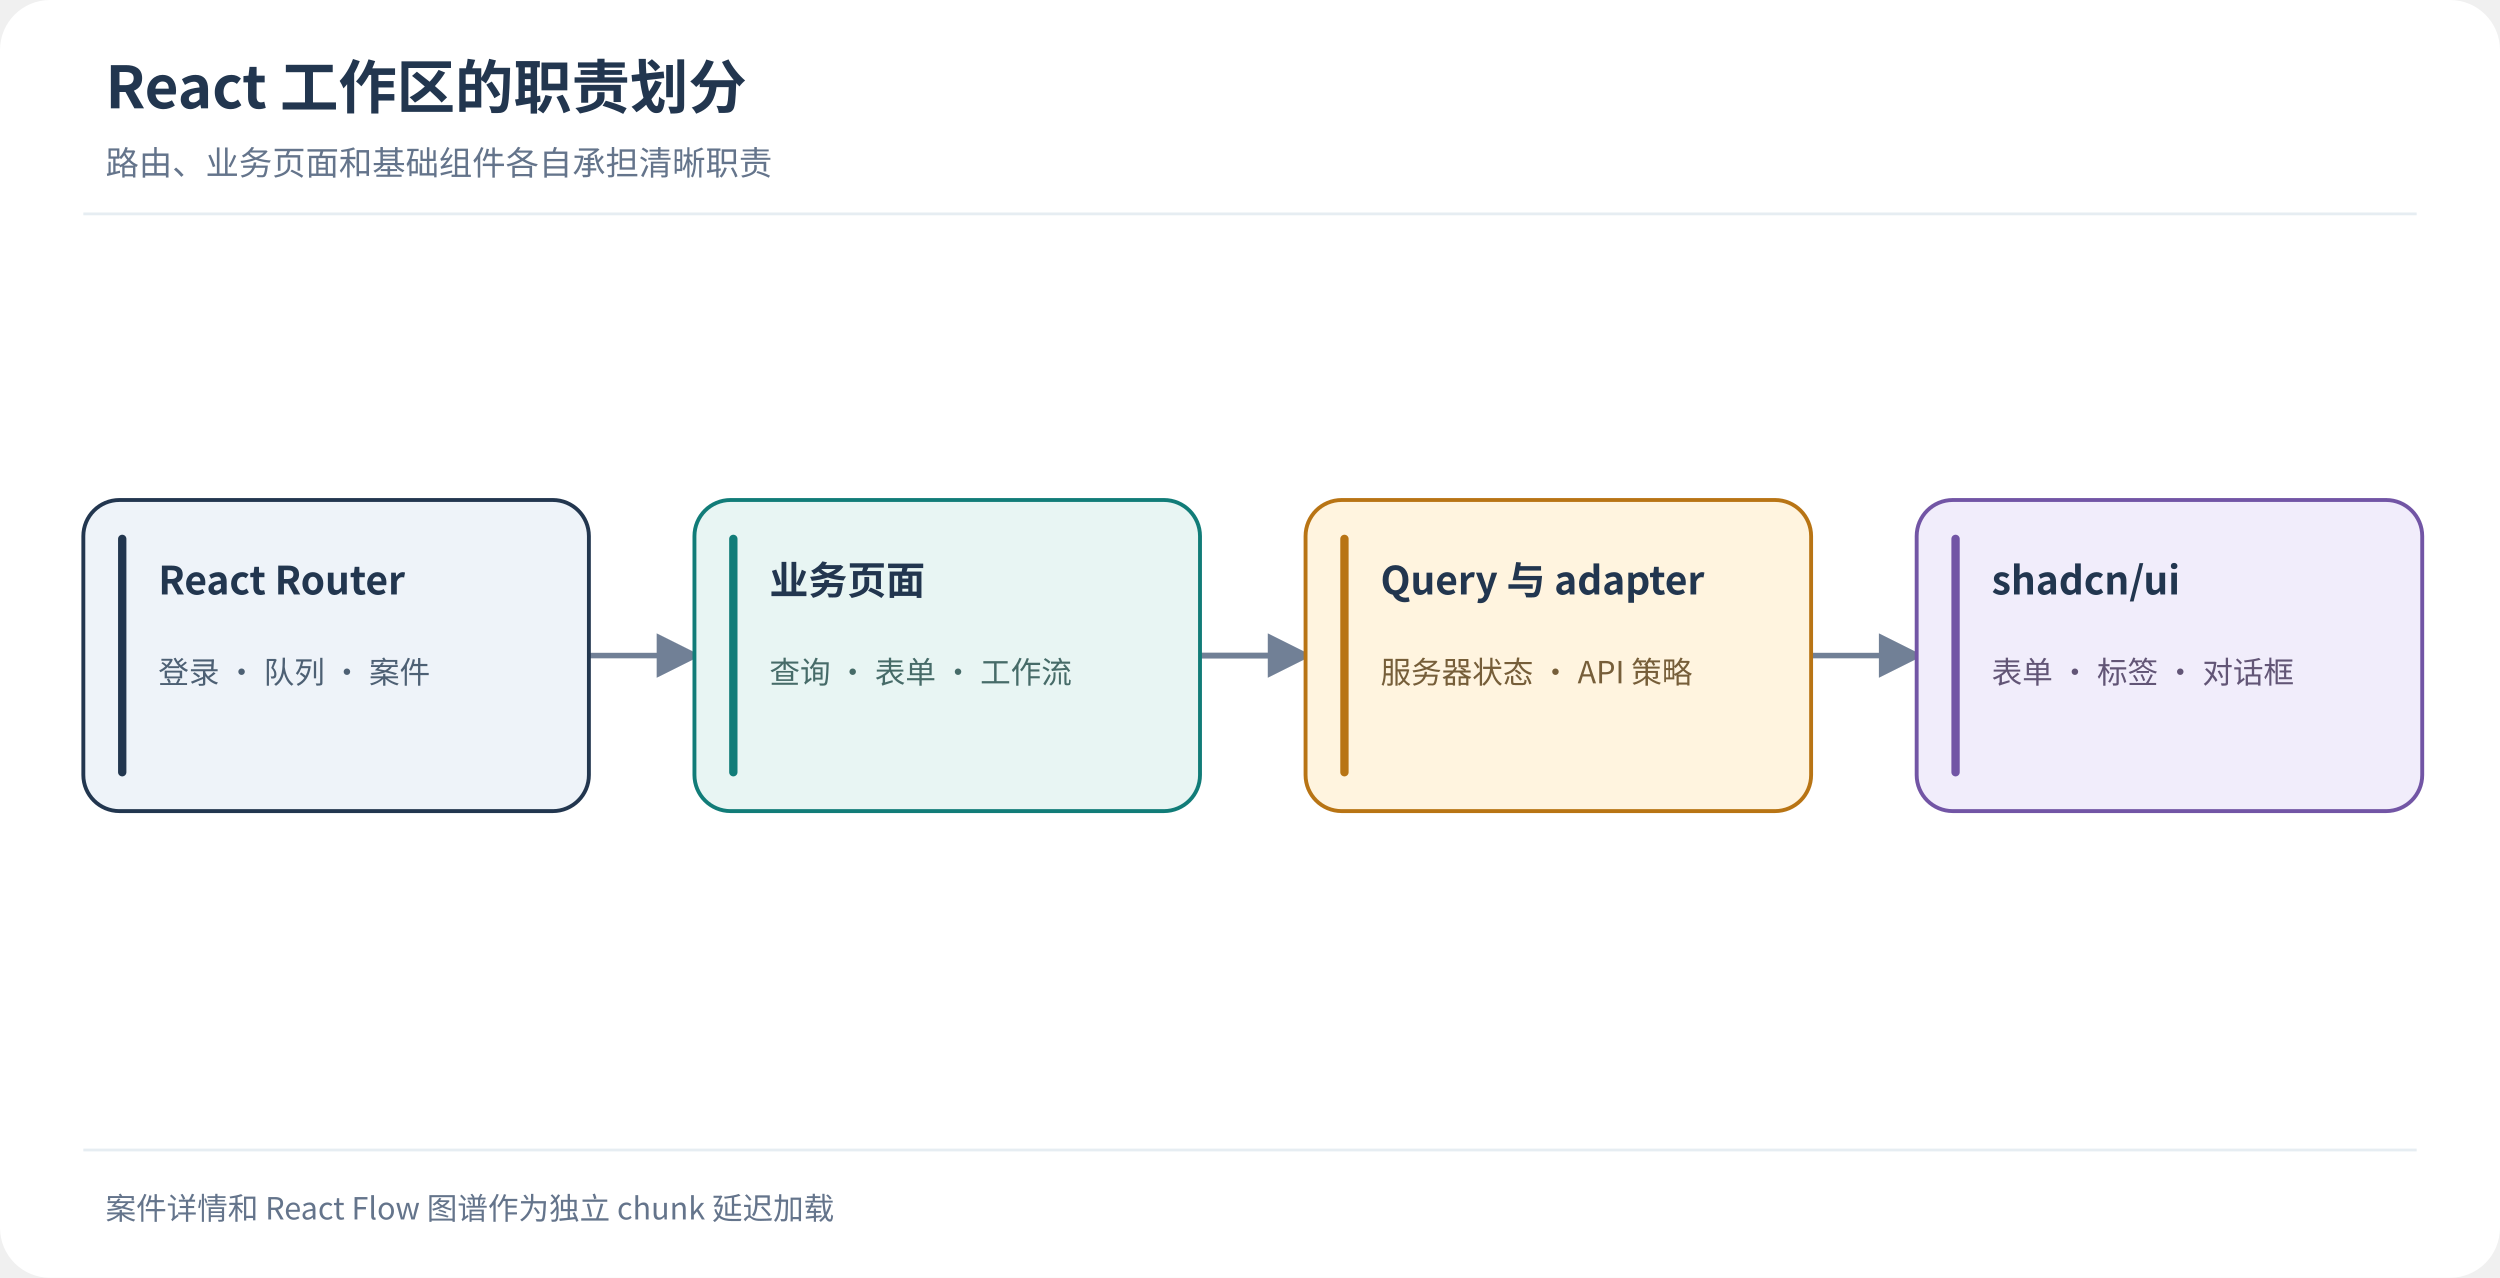
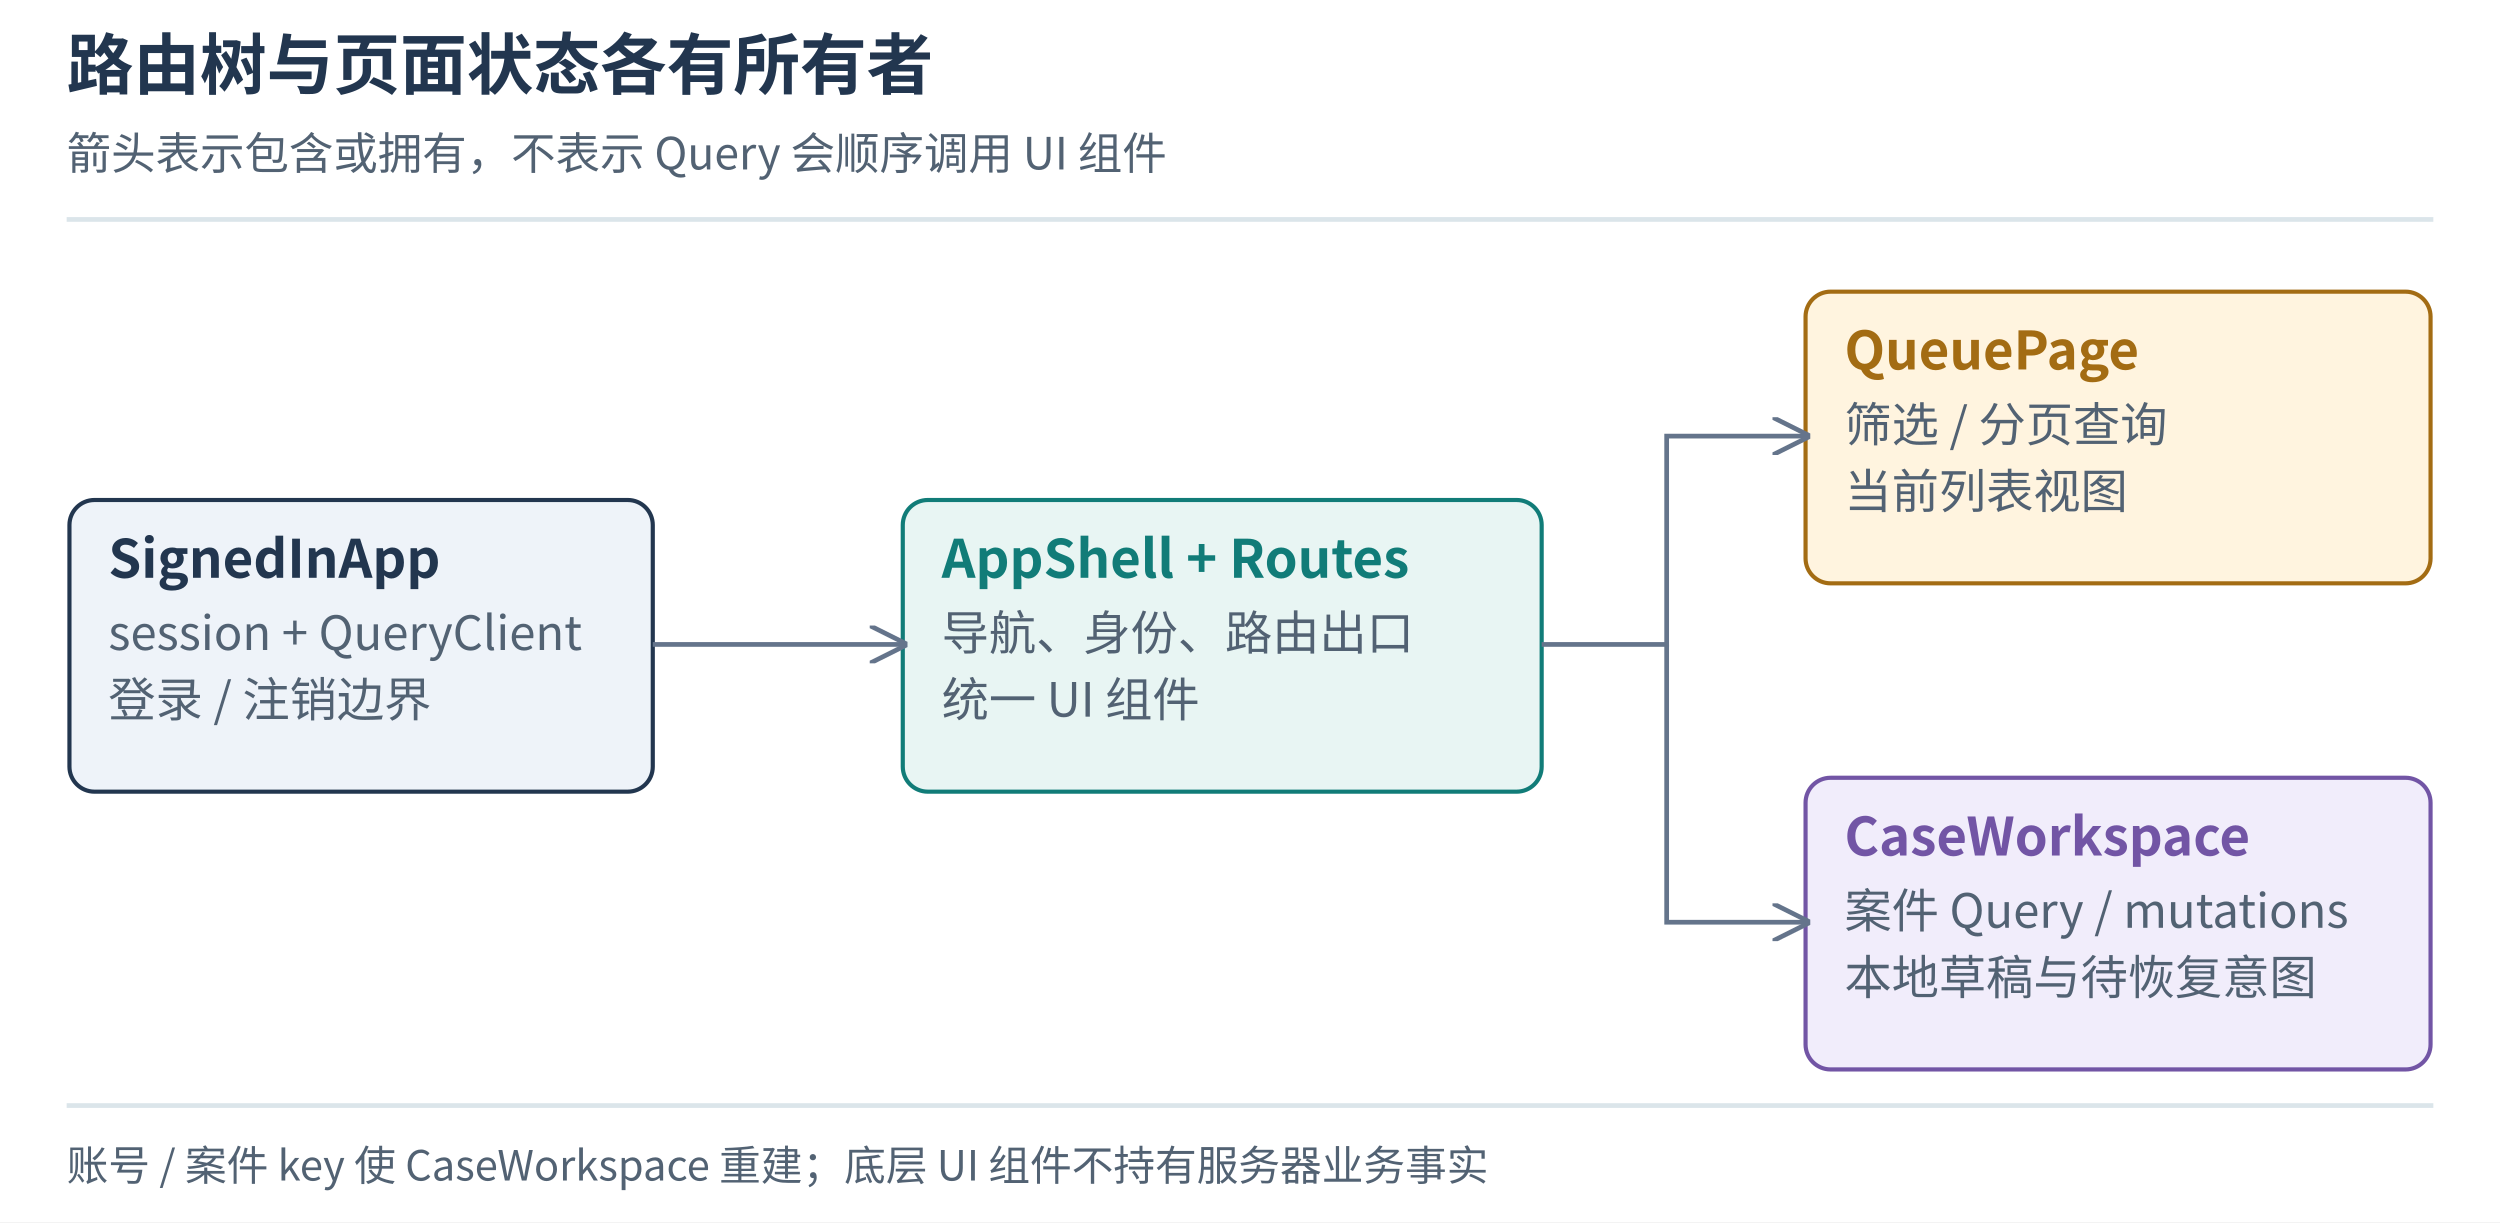
- <svg xmlns="http://www.w3.org/2000/svg" width="900" height="460" viewBox="0 0 900 460">
-   <rect width="100%" height="100%" rx="18" fill="#ffffff" />
-   <path d="M 30 77 H 870" stroke="#e6edf2" stroke-width="1" />
-   <text x="38" y="39" font-family="Microsoft YaHei, Noto Sans CJK SC, sans-serif" font-size="21px" font-weight="700" fill="#22364f">React 工作区的职责划分</text>
-   <text x="38" y="63" font-family="Microsoft YaHei, Noto Sans CJK SC, sans-serif" font-size="12px" font-weight="400" fill="#64748b">路由、业务页面和基础组件各自承担清晰职责</text>
+ <svg xmlns="http://www.w3.org/2000/svg" width="900" height="440" viewBox="0 0 900 440">
+   <rect width="900" height="100%" fill="white" />
  <defs>
-     <marker id="arrow" viewBox="0 0 10 10" refX="8.5" refY="5" markerWidth="8" markerHeight="8" orient="auto-start-reverse">
-       <path d="M 0 0 L 10 5 L 0 10 z" fill="#718096" />
+     <marker id="arrow" markerWidth="8" markerHeight="8" refX="7" refY="4" orient="auto">
+       <path d="M0 0L8 4L0 8" fill="none" stroke="#64748b" />
    </marker>
  </defs>
-   <path d="M 212 236.0 C 254 236.0, 208 236.0, 250 236.0" fill="none" stroke="#718096" stroke-width="2" marker-end="url(#arrow)" />
-   <path d="M 432 236.0 C 474 236.0, 428 236.0, 470 236.0" fill="none" stroke="#718096" stroke-width="2" marker-end="url(#arrow)" />
-   <path d="M 432 236.0 C 474 236.0, 648 236.0, 690 236.0" fill="none" stroke="#718096" stroke-width="2" marker-end="url(#arrow)" />
-   <rect x="30" y="180" width="182" height="112" rx="13" fill="#eef3f9" stroke="#22364f" stroke-width="1.4" />
-   <path d="M 44 194 V 278" stroke="#22364f" stroke-width="3" stroke-linecap="round" />
-   <text x="57" y="214" font-family="Microsoft YaHei, Noto Sans CJK SC, sans-serif" font-size="14px" font-weight="700" fill="#22364f">React Router</text>
-   <text x="57" y="246" font-family="Microsoft YaHei, Noto Sans CJK SC, sans-serif" font-size="11px" font-weight="400" fill="#4d6074">登录 · 队列 · 案件</text>
-   <rect x="250" y="180" width="182" height="112" rx="13" fill="#e8f5f3" stroke="#117c78" stroke-width="1.4" />
-   <path d="M 264 194 V 278" stroke="#117c78" stroke-width="3" stroke-linecap="round" />
-   <text x="277" y="214" font-family="Microsoft YaHei, Noto Sans CJK SC, sans-serif" font-size="14px" font-weight="700" fill="#22364f">业务页面</text>
-   <text x="277" y="246" font-family="Microsoft YaHei, Noto Sans CJK SC, sans-serif" font-size="11px" font-weight="400" fill="#466b68">查询 · 表单 · 工作流</text>
-   <rect x="470" y="180" width="182" height="112" rx="13" fill="#fff4df" stroke="#b87414" stroke-width="1.4" />
-   <path d="M 484 194 V 278" stroke="#b87414" stroke-width="3" stroke-linecap="round" />
-   <text x="497" y="214" font-family="Microsoft YaHei, Noto Sans CJK SC, sans-serif" font-size="14px" font-weight="700" fill="#22364f">Query 与 adapter</text>
-   <text x="497" y="246" font-family="Microsoft YaHei, Noto Sans CJK SC, sans-serif" font-size="11px" font-weight="400" fill="#765e39">服务器状态 · API 策略</text>
-   <rect x="690" y="180" width="182" height="112" rx="13" fill="#f1edfb" stroke="#7255a5" stroke-width="1.4" />
-   <path d="M 704 194 V 278" stroke="#7255a5" stroke-width="3" stroke-linecap="round" />
-   <text x="717" y="214" font-family="Microsoft YaHei, Noto Sans CJK SC, sans-serif" font-size="14px" font-weight="700" fill="#22364f">shadcn/ui</text>
-   <text x="717" y="246" font-family="Microsoft YaHei, Noto Sans CJK SC, sans-serif" font-size="11px" font-weight="400" fill="#625576">表单 · 标签 · 对话框</text>
-   <path d="M 30 414 H 870" stroke="#e6edf2" stroke-width="1" />
-   <text x="38" y="439" font-family="Microsoft YaHei, Noto Sans CJK SC, sans-serif" font-size="11px" font-weight="400" fill="#64748b">案件详情和 React Flow 图谱作为独立 chunk 延迟加载</text>
+   <text x="24" y="32" font-family="Microsoft YaHei,Noto Sans CJK SC,sans-serif" font-size="24" fill="#22364f" font-weight="700">路由树与页面状态各有所有者</text>
+   <text x="24" y="61" font-family="Microsoft YaHei,Noto Sans CJK SC,sans-serif" font-size="16" fill="#526273" font-weight="400">箭头表示包含或拥有，不表示 Query 会顺序调用 UI 组件</text>
+   <path d="M24 79H876" fill="none" stroke="#dbe5ea" stroke-width="1.7" />
+   <path d="M24 398H876" fill="none" stroke="#dbe5ea" stroke-width="1.7" />
+   <text x="24" y="425" font-family="Microsoft YaHei,Noto Sans CJK SC,sans-serif" font-size="15" fill="#526273" font-weight="400">账号 / 案件 key 使 CaseWorkspace 重建；底层 UI 组件不持有服务器业务事实</text>
+   <rect x="25" y="180" width="210" height="105" rx="9" fill="#eef3f9" stroke="#22364f" stroke-width="1.5" />
+   <text x="39" y="208" font-family="Microsoft YaHei,Noto Sans CJK SC,sans-serif" font-size="19" fill="#22364f" font-weight="700">SignedInApp</text>
+   <text x="39" y="234" font-family="Microsoft YaHei,Noto Sans CJK SC,sans-serif" font-size="17" fill="#526273" font-weight="400">session + QueryClient</text>
+   <text x="39" y="258" font-family="Microsoft YaHei,Noto Sans CJK SC,sans-serif" font-size="17" fill="#526273" font-weight="400">登录 / 注销边界</text>
+   <rect x="325" y="180" width="230" height="105" rx="9" fill="#e8f5f3" stroke="#117c78" stroke-width="1.5" />
+   <text x="339" y="208" font-family="Microsoft YaHei,Noto Sans CJK SC,sans-serif" font-size="19" fill="#117c78" font-weight="700">AppShell + Routes</text>
+   <text x="339" y="234" font-family="Microsoft YaHei,Noto Sans CJK SC,sans-serif" font-size="17" fill="#526273" font-weight="400">导航、身份、路由出口</text>
+   <text x="339" y="258" font-family="Microsoft YaHei,Noto Sans CJK SC,sans-serif" font-size="17" fill="#526273" font-weight="400">统一 UI 组件</text>
+   <rect x="650" y="105" width="225" height="105" rx="9" fill="#fff4df" stroke="#a36c13" stroke-width="1.5" />
+   <text x="664" y="133" font-family="Microsoft YaHei,Noto Sans CJK SC,sans-serif" font-size="19" fill="#a36c13" font-weight="700">QueuePage</text>
+   <text x="664" y="159" font-family="Microsoft YaHei,Noto Sans CJK SC,sans-serif" font-size="17" fill="#526273" font-weight="400">筛选 / 分页查询</text>
+   <text x="664" y="183" font-family="Microsoft YaHei,Noto Sans CJK SC,sans-serif" font-size="17" fill="#526273" font-weight="400">当前列表视图</text>
+   <rect x="650" y="280" width="225" height="105" rx="9" fill="#f1edfb" stroke="#7255a5" stroke-width="1.5" />
+   <text x="664" y="308" font-family="Microsoft YaHei,Noto Sans CJK SC,sans-serif" font-size="19" fill="#7255a5" font-weight="700">CaseWorkspace</text>
+   <text x="664" y="334" font-family="Microsoft YaHei,Noto Sans CJK SC,sans-serif" font-size="17" fill="#526273" font-weight="400">案件 Query / mutations</text>
+   <text x="664" y="358" font-family="Microsoft YaHei,Noto Sans CJK SC,sans-serif" font-size="17" fill="#526273" font-weight="400">本地草稿与待恢复意图</text>
+   <path d="M235 232L325 232" fill="none" stroke="#64748b" stroke-width="1.7" marker-end="url(#arrow)" />
+   <path d="M555 232H600V157H650" fill="none" stroke="#64748b" stroke-width="1.7" marker-end="url(#arrow)" />
+   <path d="M600 232V332H650" fill="none" stroke="#64748b" stroke-width="1.7" marker-end="url(#arrow)" />
</svg>
